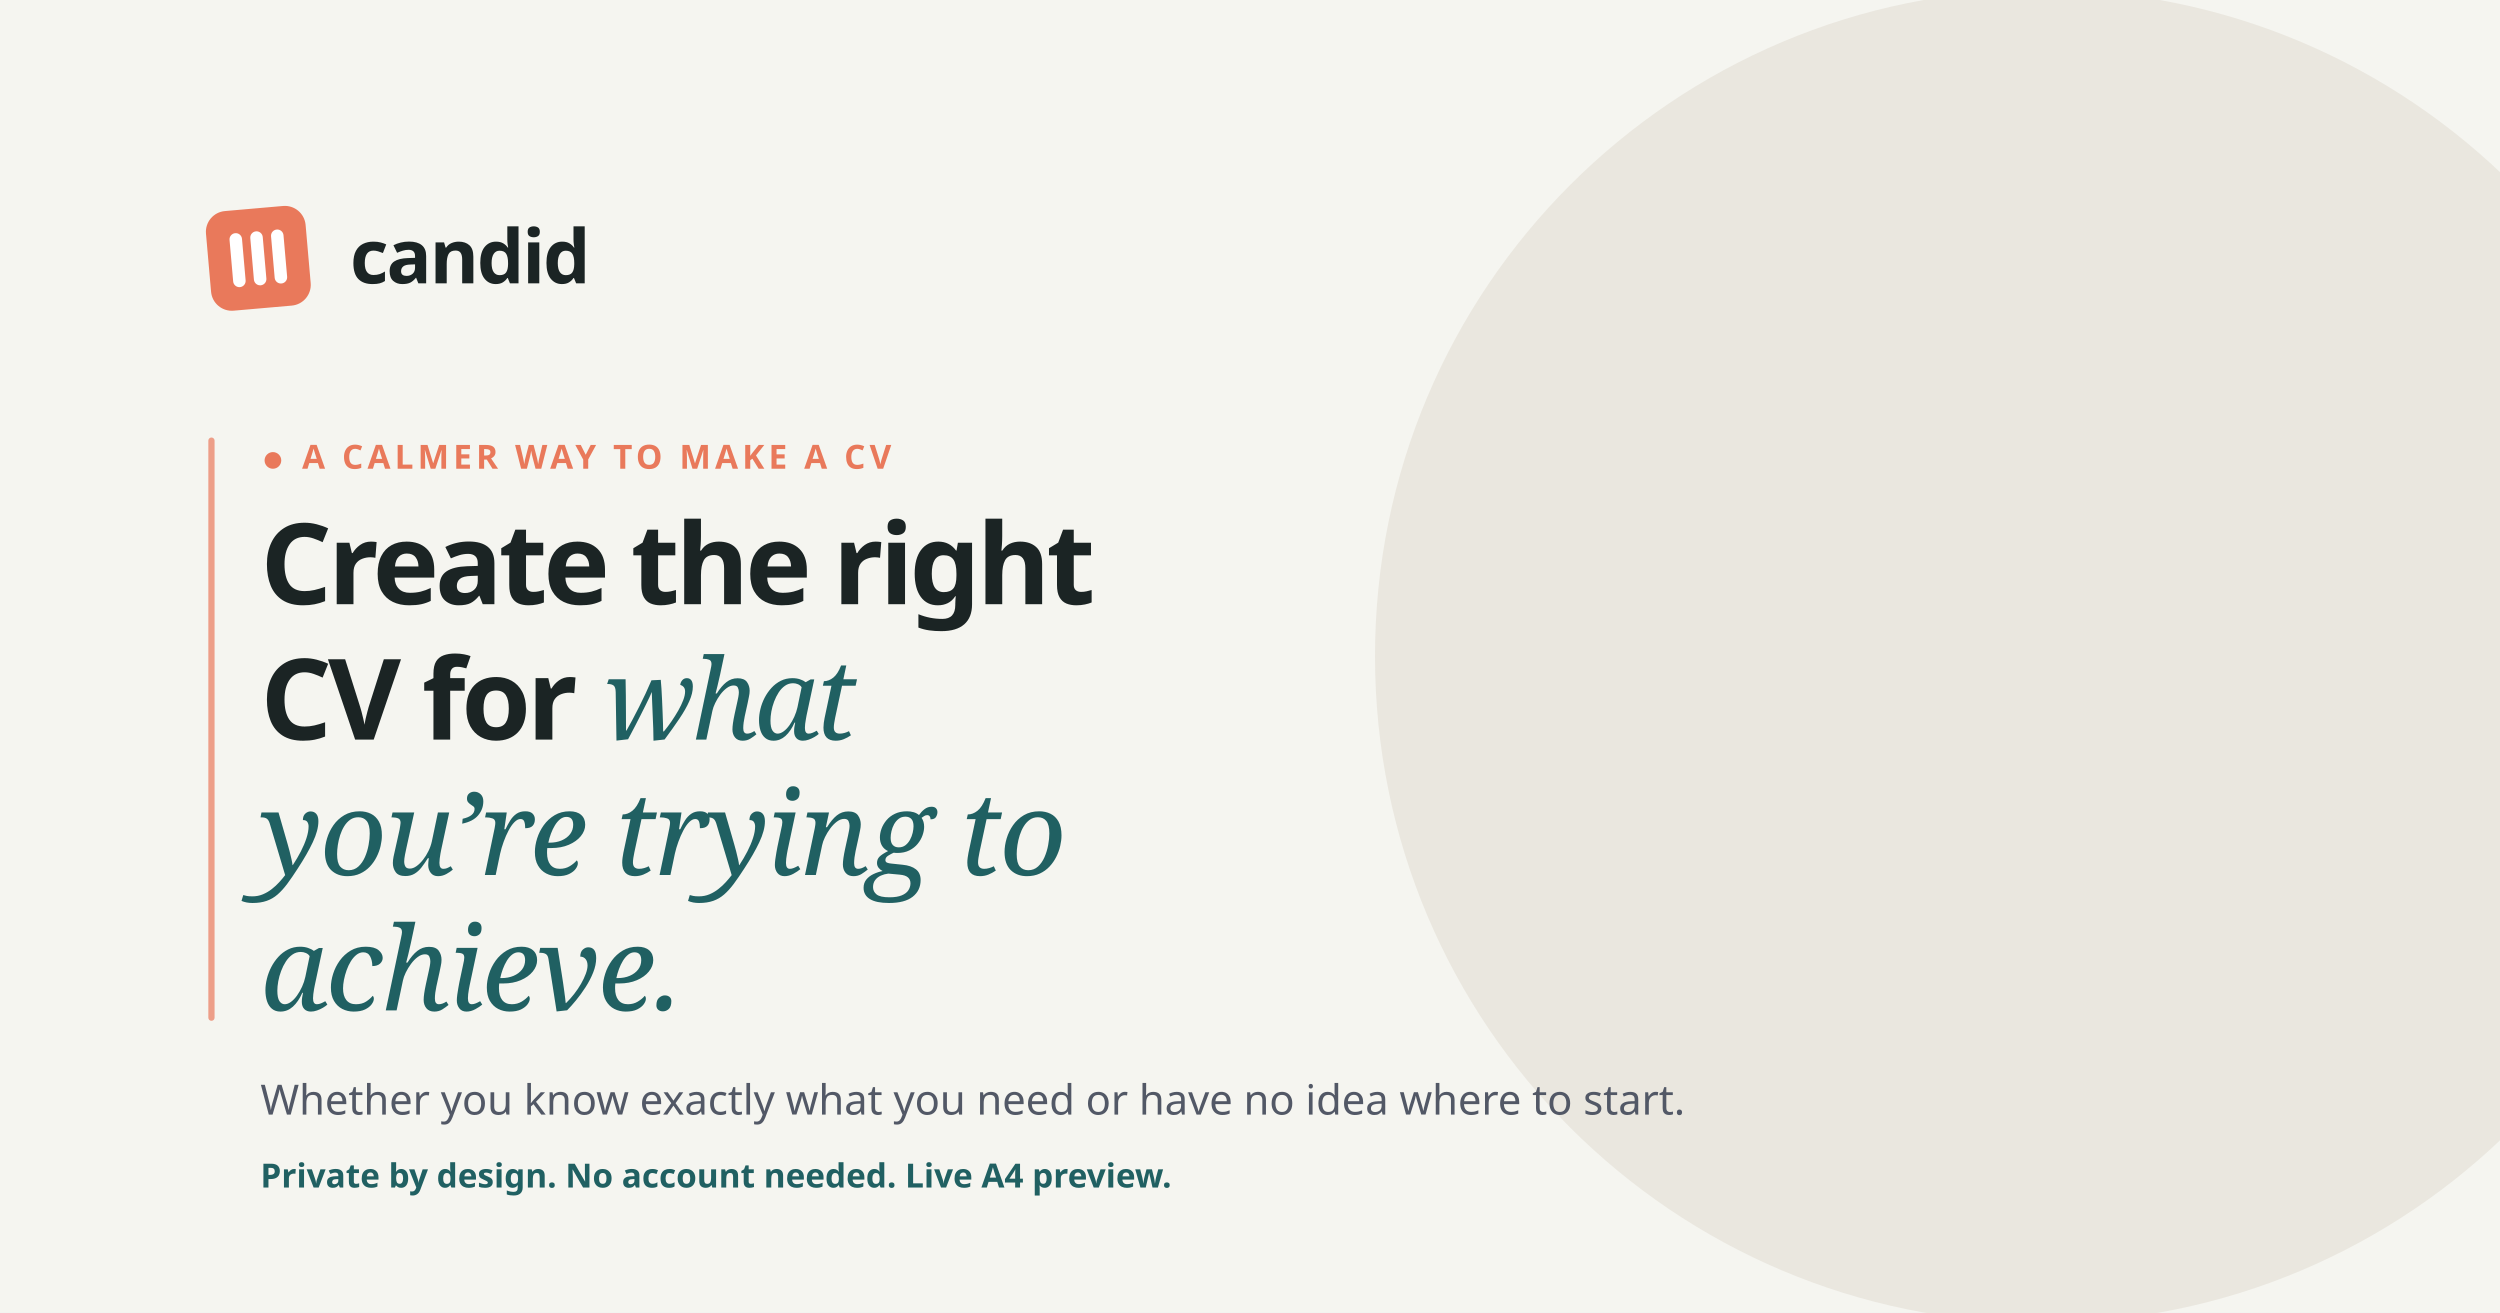
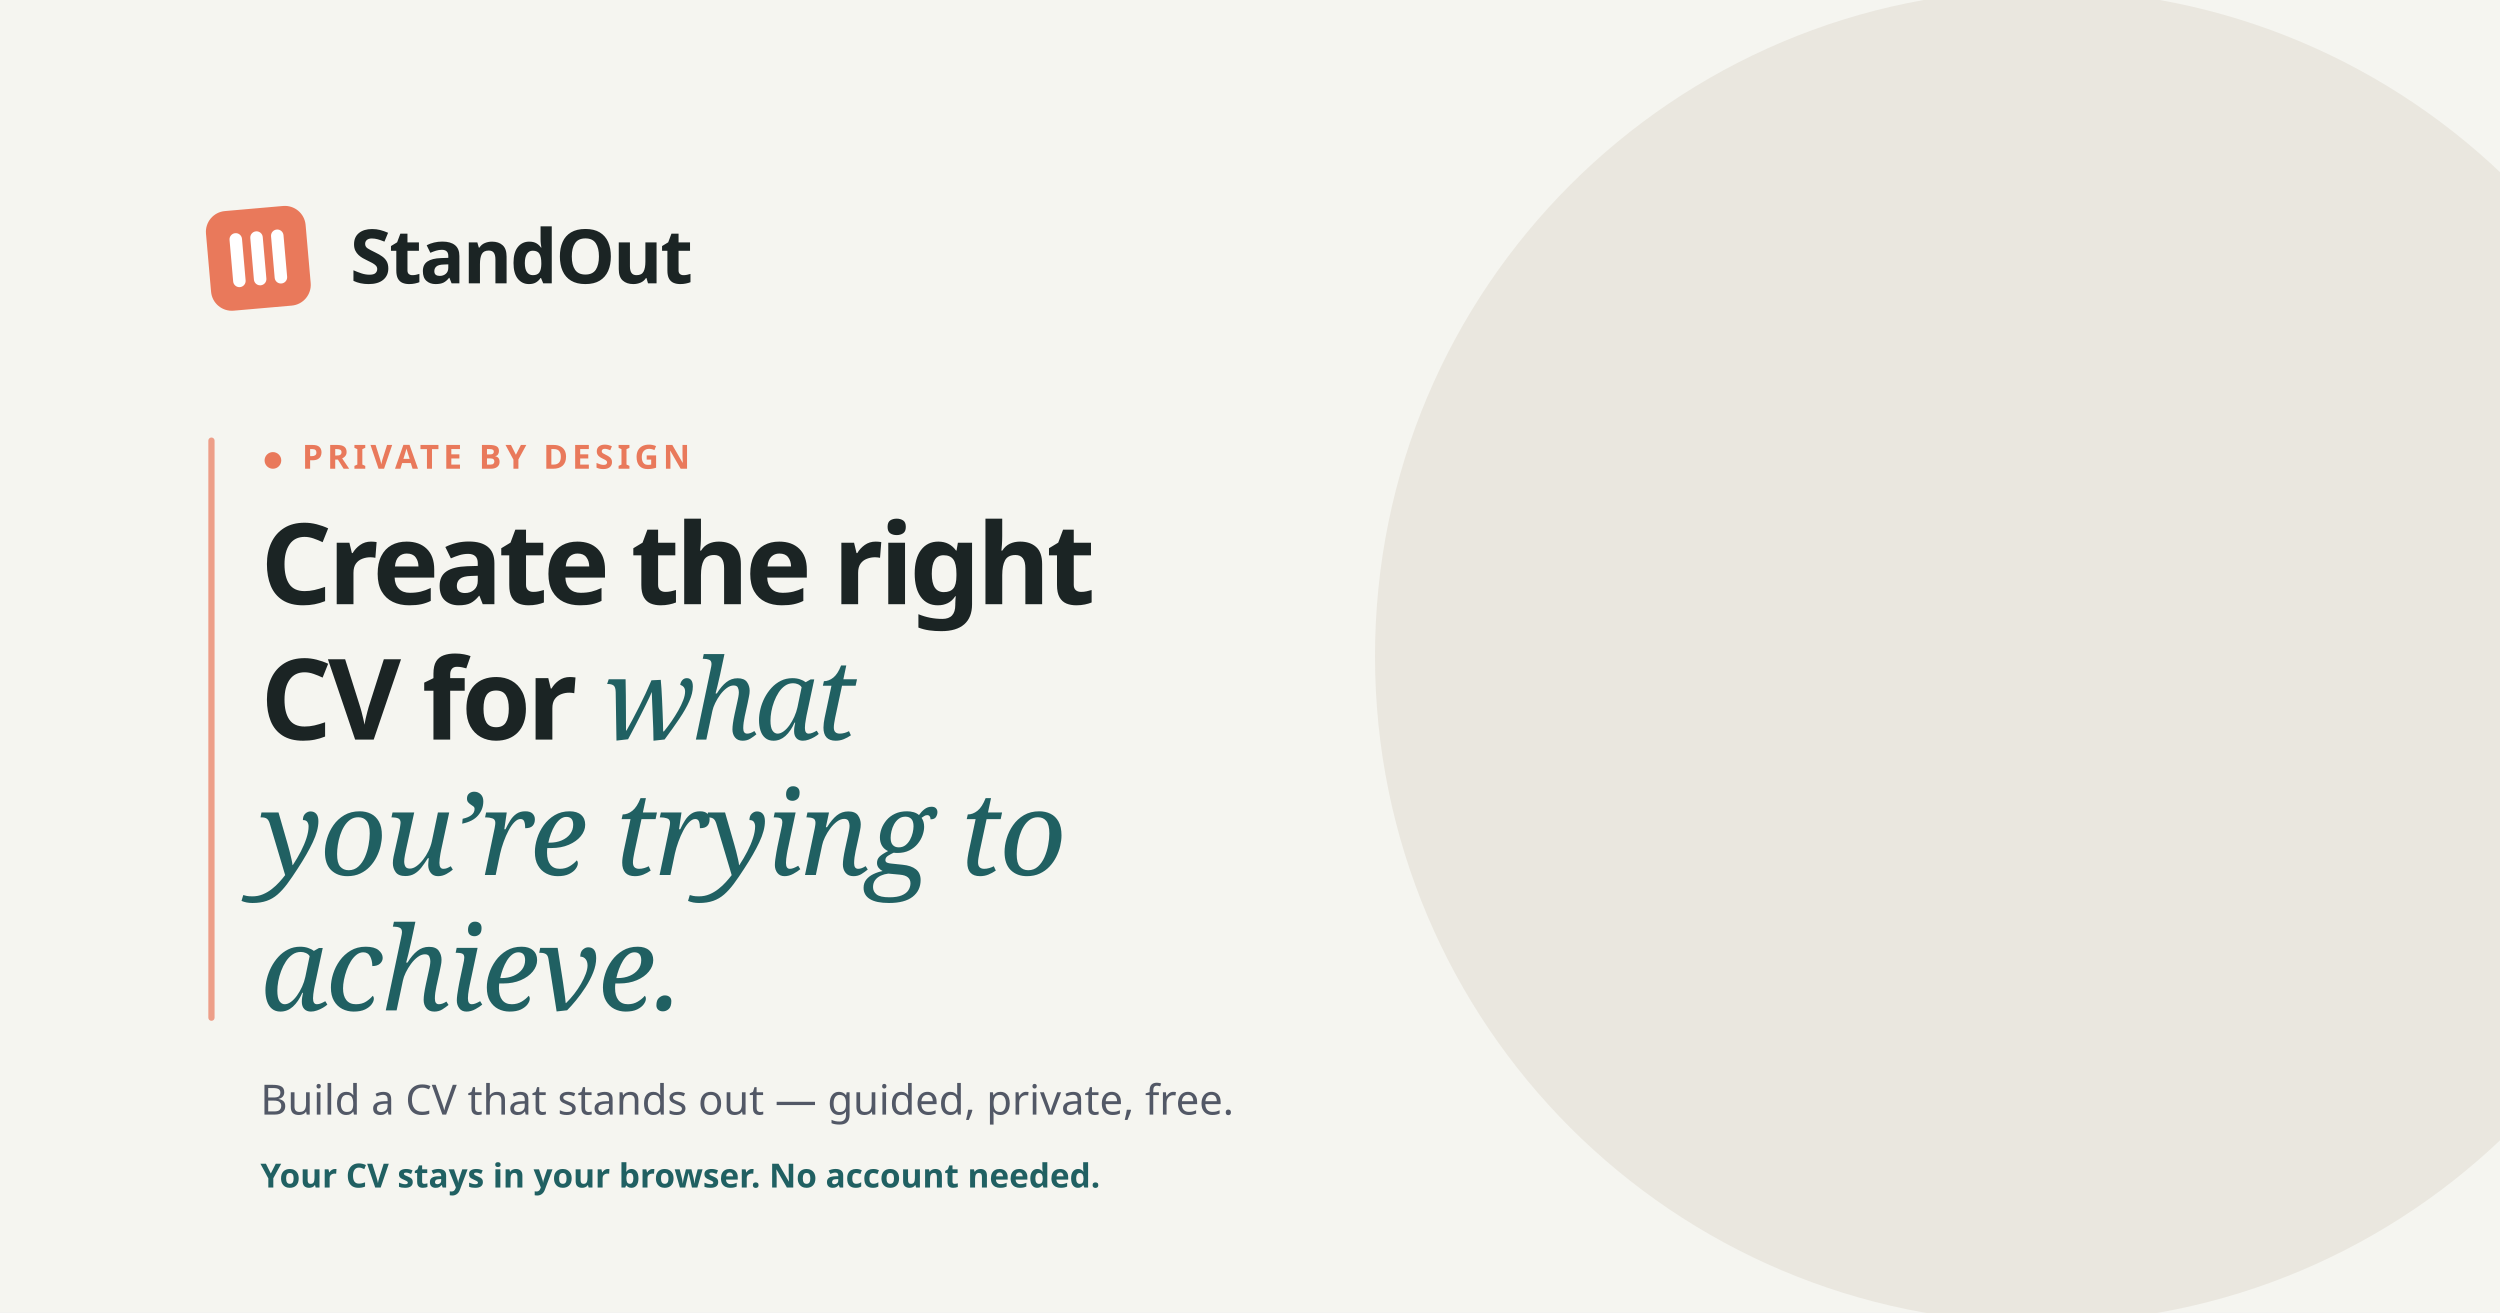
<svg xmlns="http://www.w3.org/2000/svg" viewBox="0 0 1200 630" width="1200" height="630">
  <rect width="1200" height="630" fill="#f5f5f0" />
  <circle cx="980" cy="315" r="320" fill="#eae7df" />
  <g transform="translate(100, 100)">
    <g transform="rotate(-5 24 24)">
      <rect width="48" height="48" rx="10" fill="#e9795b" />
      <rect x="11" y="11" width="6" height="26" rx="3" fill="white" />
      <rect x="21" y="11" width="6" height="26" rx="3" fill="white" />
      <rect x="31" y="11" width="6" height="26" rx="3" fill="white" />
    </g>
-     <text x="68" y="36" font-family="'Plus Jakarta Sans', system-ui, sans-serif" font-weight="700" font-size="36" fill="#1b2424" letter-spacing="-1">candid</text>
+     <text x="68" y="36" font-family="'Plus Jakarta Sans', system-ui, sans-serif" font-weight="700" font-size="36" fill="#1b2424" letter-spacing="-1">StandOut</text>
  </g>
  <rect x="100" y="210" width="3" height="280" fill="#ed9e88" rx="1.5" />
  <g transform="translate(125, 225)">
    <circle cx="6" cy="-4" r="4" fill="#e9795b" />
-     <text x="20" y="0" font-family="'Plus Jakarta Sans', system-ui, sans-serif" font-weight="700" font-size="16" fill="#e9795b" letter-spacing="2">A CALMER WAY TO MAKE A CV</text>
+     <text x="20" y="0" font-family="'Plus Jakarta Sans', system-ui, sans-serif" font-weight="700" font-size="16" fill="#e9795b" letter-spacing="2">PRIVATE BY DESIGN</text>
  </g>
  <g transform="translate(125, 290)">
    <text x="0" y="0" font-family="'Plus Jakarta Sans', system-ui, sans-serif" font-weight="700" font-size="54" fill="#1b2424" letter-spacing="-2">Create the right</text>
    <text x="0" y="65" font-family="'Plus Jakarta Sans', system-ui, sans-serif" font-weight="700" font-size="54" fill="#1b2424" letter-spacing="-2">CV for <tspan font-family="'Newsreader', Georgia, serif" font-style="italic" font-weight="500" fill="#206062">what</tspan>
    </text>
    <text x="0" y="130" font-family="'Newsreader', Georgia, serif" font-style="italic" font-weight="500" font-size="56" fill="#206062" letter-spacing="-1">you’re trying to</text>
    <text x="0" y="195" font-family="'Newsreader', Georgia, serif" font-style="italic" font-weight="500" font-size="56" fill="#206062" letter-spacing="-1">achieve.</text>
  </g>
  <text x="125" y="535" font-family="'Plus Jakarta Sans', system-ui, sans-serif" font-size="20" fill="#525866">
-     Whether you know exactly what you need or have no idea where to start.
+     Build a CV that stands out — guided, private, free.
  </text>
  <text x="125" y="570" font-family="'Plus Jakarta Sans', system-ui, sans-serif" font-size="16" font-weight="600" fill="#206062">
-     Private by design. No account needed. Live A4 preview.
+     Your CV stays in your browser. No account needed.
  </text>
</svg>
